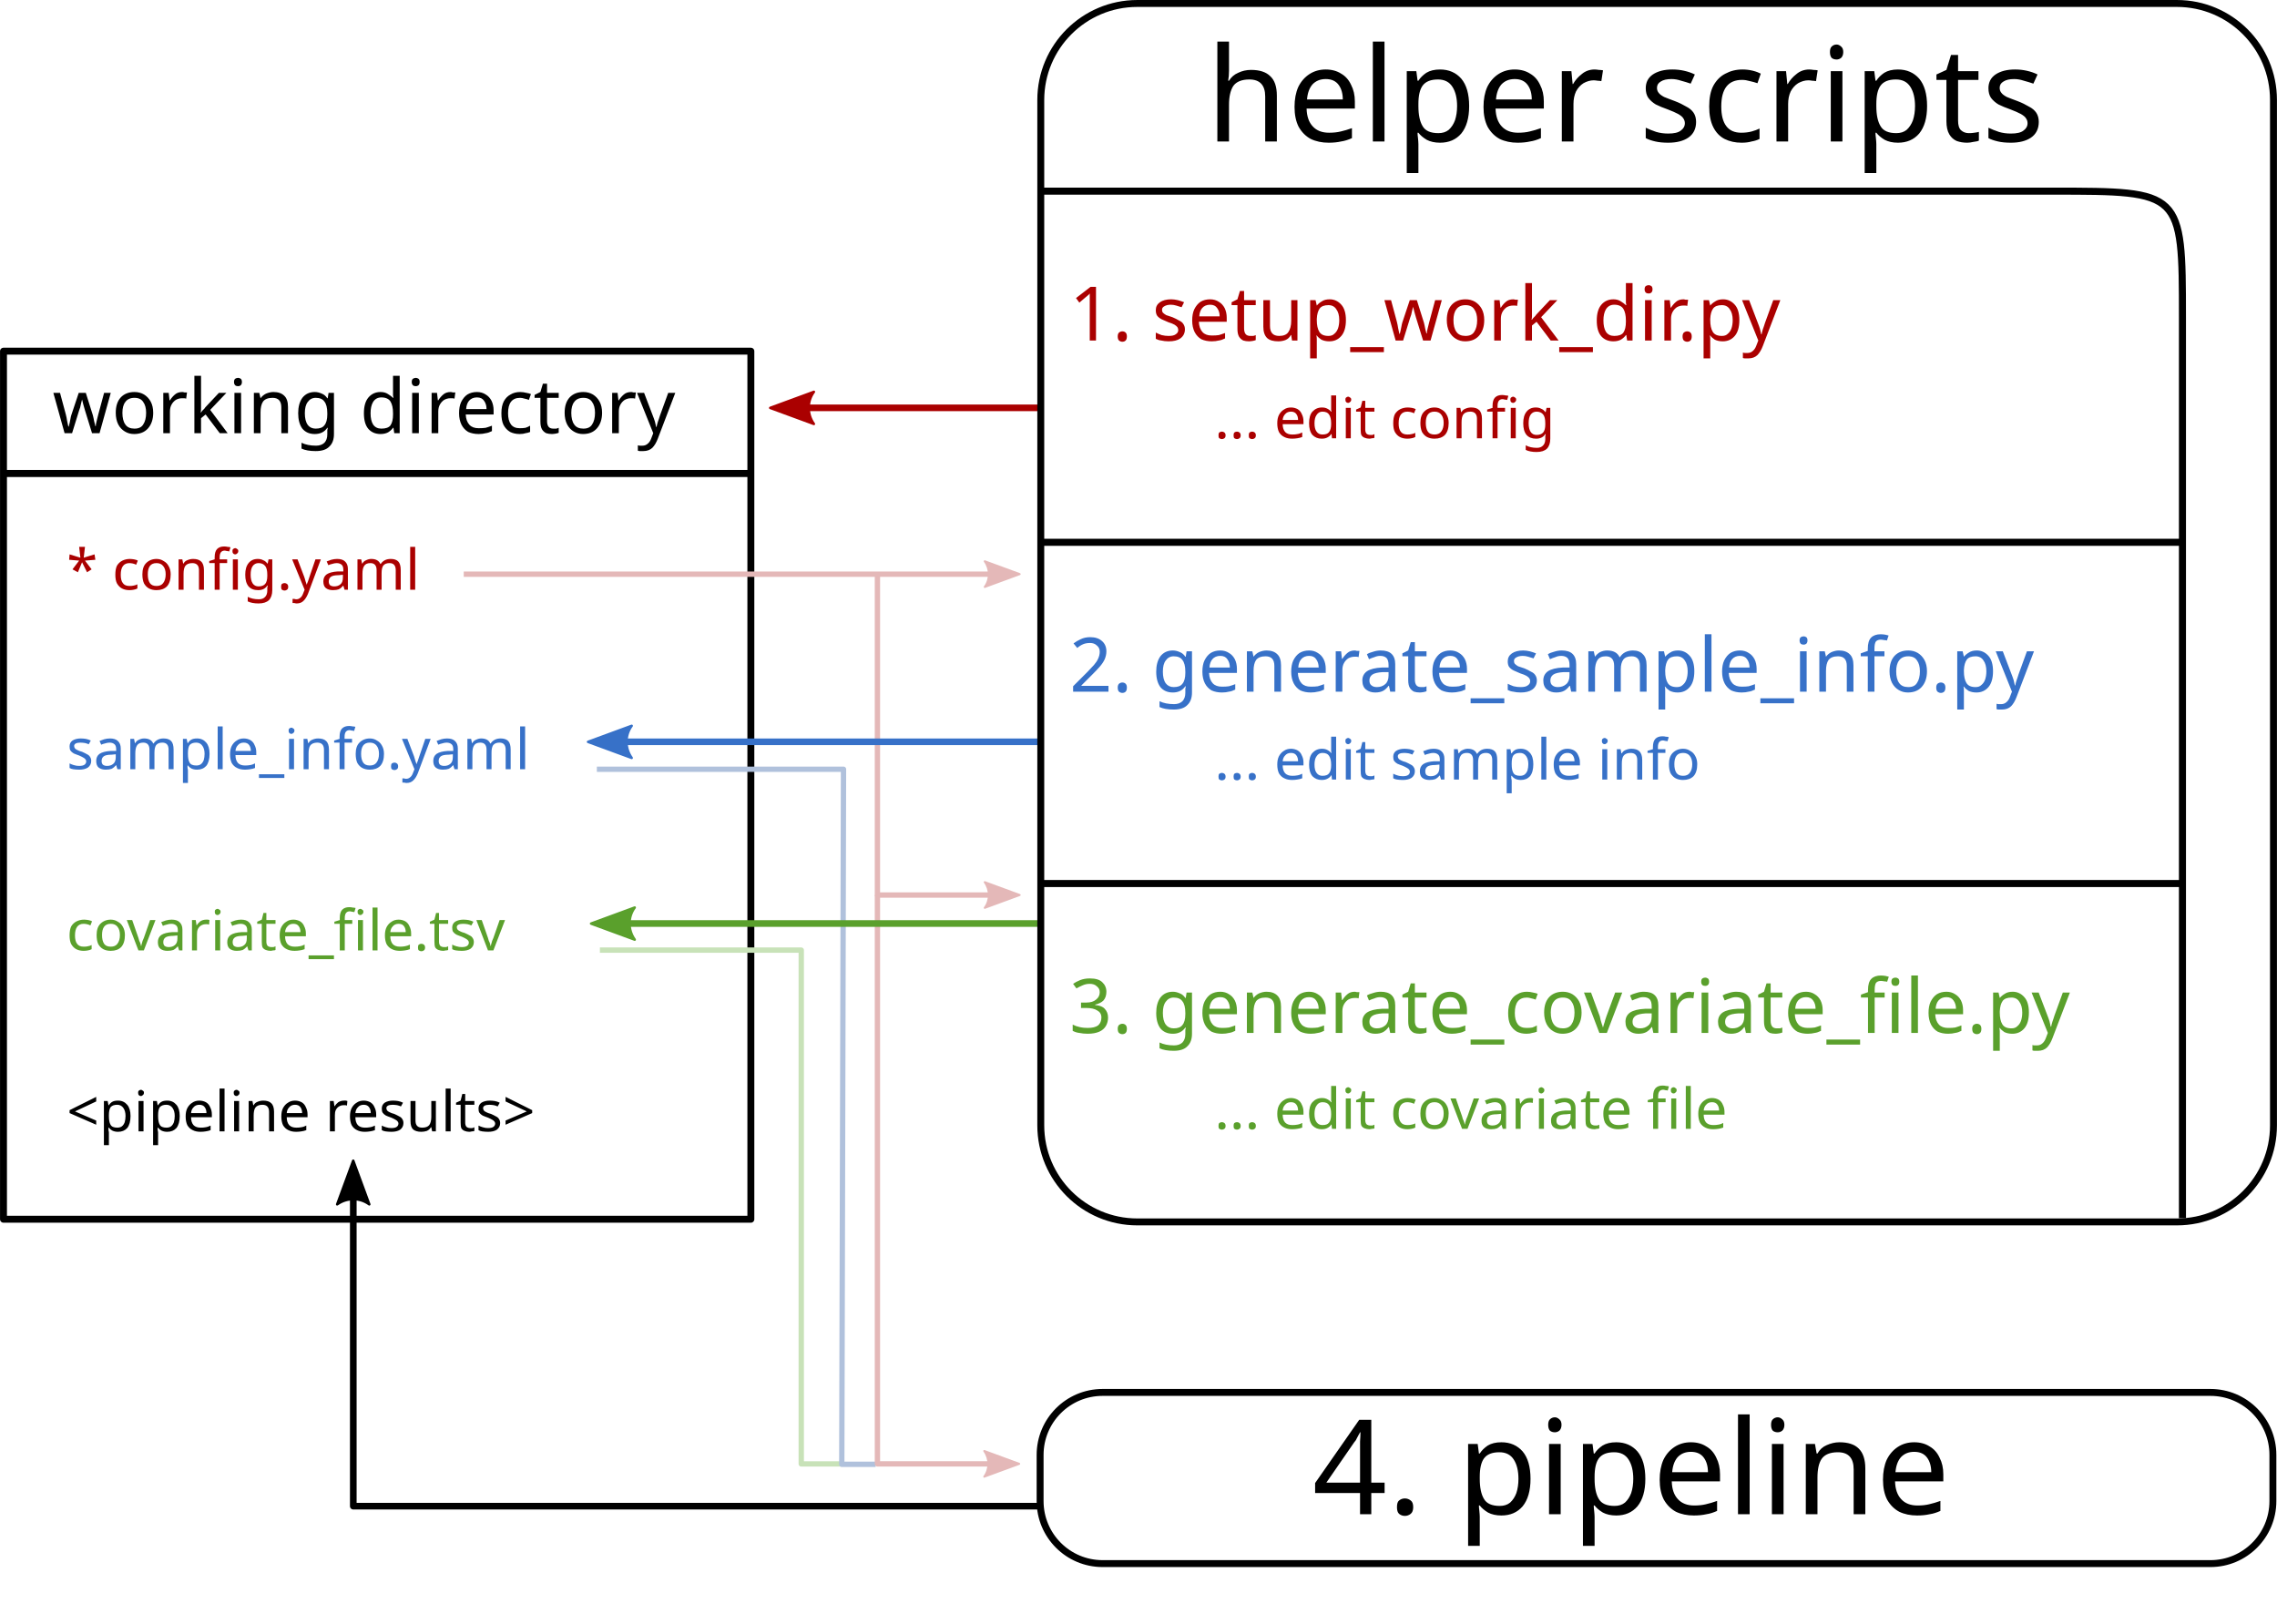
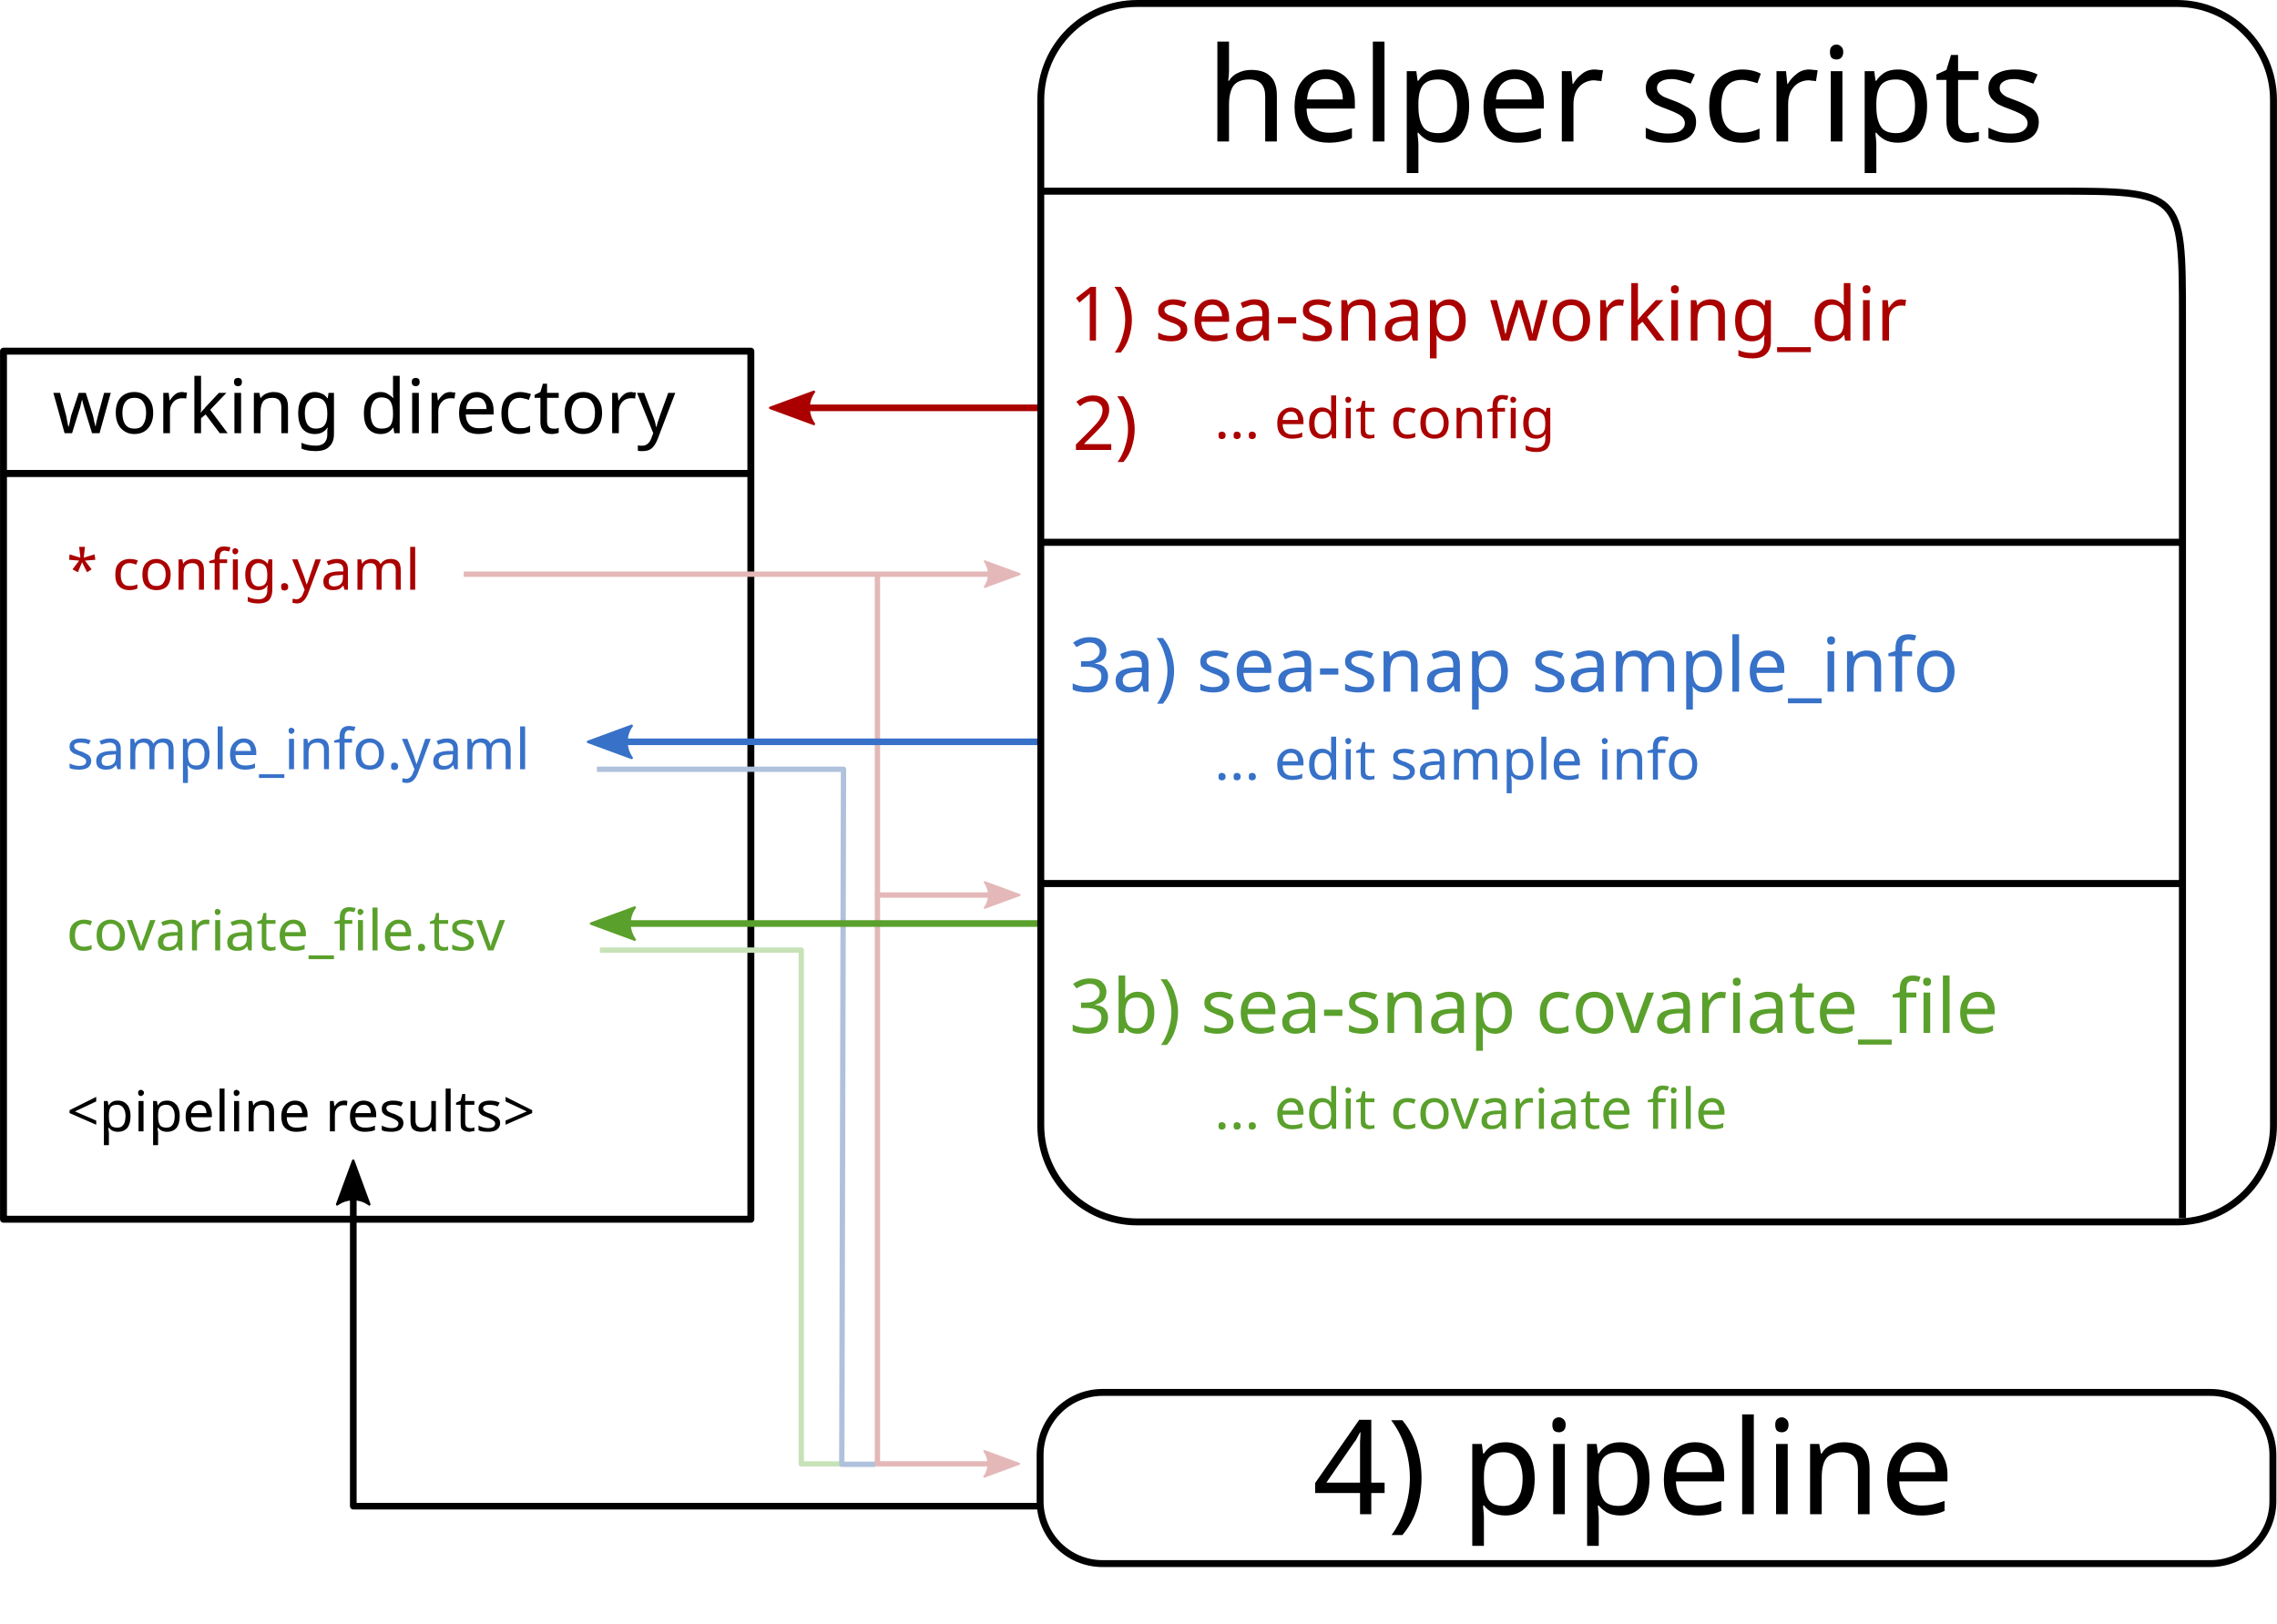
<svg xmlns="http://www.w3.org/2000/svg" width="8.552cm" height="6.097cm" viewBox="0 0 85.518 60.971" version="1.1" id="svg8">
  <defs id="defs2">
    <marker style="overflow:visible" id="marker56512" refX="0" refY="0" orient="auto">
      <path transform="scale(-0.6)" d="M 8.719,4.034 -2.207,0.016 8.719,-4.002 c -1.745,2.372 -1.735,5.617 -6e-7,8.035 z" style="fill:#000000;fill-opacity:1;fill-rule:evenodd;stroke:#000000;stroke-width:0.625;stroke-linejoin:round;stroke-opacity:1" id="path56510" />
    </marker>
    <marker orient="auto" refY="0" refX="0" id="DotS" style="overflow:visible">
      <path id="path5325" d="m -2.5,-1 c 0,2.76 -2.24,5 -5,5 -2.76,0 -5,-2.24 -5,-5 0,-2.76 2.24,-5 5,-5 2.76,0 5,2.24 5,5 z" style="fill:#000000;fill-opacity:1;fill-rule:evenodd;stroke:#000000;stroke-width:1pt;stroke-opacity:1" transform="matrix(0.2,0,0,0.2,1.48,0.2)" />
    </marker>
    <marker orient="auto" refY="0" refX="0" id="DotM" style="overflow:visible">
      <path id="path5322" d="m -2.5,-1 c 0,2.76 -2.24,5 -5,5 -2.76,0 -5,-2.24 -5,-5 0,-2.76 2.24,-5 5,-5 2.76,0 5,2.24 5,5 z" style="fill:#000000;fill-opacity:1;fill-rule:evenodd;stroke:#000000;stroke-width:1pt;stroke-opacity:1" transform="matrix(0.4,0,0,0.4,2.96,0.4)" />
    </marker>
    <marker orient="auto" refY="0" refX="0" id="marker44897" style="overflow:visible">
      <path id="path44895" d="M 5.77,0 -2.88,5 V -5 Z" style="fill:#000000;fill-opacity:1;fill-rule:evenodd;stroke:#000000;stroke-width:1pt;stroke-opacity:1" transform="scale(0.4)" />
    </marker>
    <marker orient="auto" refY="0" refX="0" id="marker44623" style="overflow:visible">
      <path id="path44621" style="fill:#aa0000;fill-opacity:1;fill-rule:evenodd;stroke:#aa0000;stroke-width:0.625;stroke-linejoin:round;stroke-opacity:1" d="M 8.719,4.034 -2.207,0.016 8.719,-4.002 c -1.745,2.372 -1.735,5.617 -6e-7,8.035 z" transform="scale(-0.6)" />
    </marker>
    <marker orient="auto" refY="0" refX="0" id="TriangleOutM" style="overflow:visible">
      <path id="path5403" d="M 5.77,0 -2.88,5 V -5 Z" style="fill:#000000;fill-opacity:1;fill-rule:evenodd;stroke:#000000;stroke-width:1pt;stroke-opacity:1" transform="scale(0.4)" />
    </marker>
    <marker orient="auto" refY="0" refX="0" id="marker33450" style="overflow:visible">
      <path id="path33448" style="fill:#000000;fill-opacity:1;fill-rule:evenodd;stroke:#000000;stroke-width:0.625;stroke-linejoin:round;stroke-opacity:1" d="M 8.719,4.034 -2.207,0.016 8.719,-4.002 c -1.745,2.372 -1.735,5.617 -6e-7,8.035 z" transform="scale(-0.6)" />
    </marker>
    <marker orient="auto" refY="0" refX="0" id="marker13554" style="overflow:visible">
      <path id="path13552" d="M 0,0 5,-5 -12.5,0 5,5 Z" style="fill:#000000;fill-opacity:1;fill-rule:evenodd;stroke:#000000;stroke-width:1pt;stroke-opacity:1" transform="matrix(-0.2,0,0,-0.2,-1.2,0)" />
    </marker>
    <marker orient="auto" refY="0" refX="0" id="marker13424" style="overflow:visible">
      <path id="path13422" style="fill:#000000;fill-opacity:1;fill-rule:evenodd;stroke:#000000;stroke-width:0.625;stroke-linejoin:round;stroke-opacity:1" d="M 8.719,4.034 -2.207,0.016 8.719,-4.002 c -1.745,2.372 -1.735,5.617 -6e-7,8.035 z" transform="scale(-0.6)" />
    </marker>
    <marker style="overflow:visible" id="marker13258" refX="0" refY="0" orient="auto">
      <path transform="scale(-0.6)" d="M 8.719,4.034 -2.207,0.016 8.719,-4.002 c -1.745,2.372 -1.735,5.617 -6e-7,8.035 z" style="fill:#000000;fill-opacity:1;fill-rule:evenodd;stroke:#000000;stroke-width:0.625;stroke-linejoin:round;stroke-opacity:1" id="path13256" />
    </marker>
    <marker style="overflow:visible" id="marker13134" refX="0" refY="0" orient="auto">
      <path transform="scale(-0.6)" d="M 8.719,4.034 -2.207,0.016 8.719,-4.002 c -1.745,2.372 -1.735,5.617 -6e-7,8.035 z" style="fill:#000000;fill-opacity:1;fill-rule:evenodd;stroke:#000000;stroke-width:0.625;stroke-linejoin:round;stroke-opacity:1" id="path13132" />
    </marker>
    <marker orient="auto" refY="0" refX="0" id="marker13016" style="overflow:visible">
      <path id="path13014" style="fill:#000000;fill-opacity:1;fill-rule:evenodd;stroke:#000000;stroke-width:0.625;stroke-linejoin:round;stroke-opacity:1" d="M 8.719,4.034 -2.207,0.016 8.719,-4.002 c -1.745,2.372 -1.735,5.617 -6e-7,8.035 z" transform="scale(-0.6)" />
    </marker>
    <marker orient="auto" refY="0" refX="0" id="Arrow1Send" style="overflow:visible">
      <path id="path5273" d="M 0,0 5,-5 -12.5,0 5,5 Z" style="fill:#000000;fill-opacity:1;fill-rule:evenodd;stroke:#000000;stroke-width:1pt;stroke-opacity:1" transform="matrix(-0.2,0,0,-0.2,-1.2,0)" />
    </marker>
    <marker orient="auto" refY="0" refX="0" id="marker5600" style="overflow:visible">
      <path id="path5598" style="fill:#000000;fill-opacity:1;fill-rule:evenodd;stroke:#000000;stroke-width:0.625;stroke-linejoin:round;stroke-opacity:1" d="M 8.719,4.034 -2.207,0.016 8.719,-4.002 c -1.745,2.372 -1.735,5.617 -6e-7,8.035 z" transform="matrix(-1.1,0,0,-1.1,-1.1,0)" />
    </marker>
    <marker orient="auto" refY="0" refX="0" id="Arrow1Mend" style="overflow:visible">
      <path id="path5267" d="M 0,0 5,-5 -12.5,0 5,5 Z" style="fill:#000000;fill-opacity:1;fill-rule:evenodd;stroke:#000000;stroke-width:1pt;stroke-opacity:1" transform="matrix(-0.4,0,0,-0.4,-4,0)" />
    </marker>
    <marker orient="auto" refY="0" refX="0" id="Arrow1Lend" style="overflow:visible">
      <path id="path5261" d="M 0,0 5,-5 -12.5,0 5,5 Z" style="fill:#000000;fill-opacity:1;fill-rule:evenodd;stroke:#000000;stroke-width:1pt;stroke-opacity:1" transform="matrix(-0.8,0,0,-0.8,-10,0)" />
    </marker>
    <marker orient="auto" refY="0" refX="0" id="Arrow2Lend" style="overflow:visible">
      <path id="path5279" style="fill:#000000;fill-opacity:1;fill-rule:evenodd;stroke:#000000;stroke-width:0.625;stroke-linejoin:round;stroke-opacity:1" d="M 8.719,4.034 -2.207,0.016 8.719,-4.002 c -1.745,2.372 -1.735,5.617 -6e-7,8.035 z" transform="matrix(-1.1,0,0,-1.1,-1.1,0)" />
    </marker>
    <marker orient="auto" refY="0" refX="0" id="Arrow2Mend-6" style="overflow:visible">
      <path id="path5285-5" style="fill:#000000;fill-opacity:1;fill-rule:evenodd;stroke:#000000;stroke-width:0.625;stroke-linejoin:round;stroke-opacity:1" d="M 8.719,4.034 -2.207,0.016 8.719,-4.002 c -1.745,2.372 -1.735,5.617 -6e-7,8.035 z" transform="scale(-0.6)" />
    </marker>
    <marker style="overflow:visible" id="marker8015-4" refX="0" refY="0" orient="auto">
      <path transform="scale(-0.6)" d="M 8.719,4.034 -2.207,0.016 8.719,-4.002 c -1.745,2.372 -1.735,5.617 -6e-7,8.035 z" style="fill:#000000;fill-opacity:1;fill-rule:evenodd;stroke:#000000;stroke-width:0.625;stroke-linejoin:round;stroke-opacity:1" id="path8013-7" />
    </marker>
    <marker style="overflow:visible" id="marker8015-4-4-7" refX="0" refY="0" orient="auto">
      <path transform="scale(-0.6)" d="M 8.719,4.034 -2.207,0.016 8.719,-4.002 c -1.745,2.372 -1.735,5.617 -6e-7,8.035 z" style="fill:#999999;fill-opacity:1;fill-rule:evenodd;stroke:#999999;stroke-width:0.625;stroke-linejoin:round;stroke-opacity:1" id="path8013-7-3-8" />
    </marker>
    <marker style="overflow:visible" id="marker8015-4-4-8" refX="0" refY="0" orient="auto">
      <path transform="scale(-0.6)" d="M 8.719,4.034 -2.207,0.016 8.719,-4.002 c -1.745,2.372 -1.735,5.617 -6e-7,8.035 z" style="fill:#999999;fill-opacity:1;fill-rule:evenodd;stroke:#999999;stroke-width:0.625;stroke-linejoin:round;stroke-opacity:1" id="path8013-7-3-84" />
    </marker>
    <marker style="overflow:visible" id="marker8015-4-1-0" refX="0" refY="0" orient="auto">
      <path transform="scale(-0.6)" d="M 8.719,4.034 -2.207,0.016 8.719,-4.002 c -1.745,2.372 -1.735,5.617 -6e-7,8.035 z" style="fill:#000000;fill-opacity:1;fill-rule:evenodd;stroke:#000000;stroke-width:0.625;stroke-linejoin:round;stroke-opacity:1" id="path8013-7-4-6" />
    </marker>
    <marker orient="auto" refY="0" refX="0" id="Arrow1Send-9" style="overflow:visible">
      <path id="path5273-2" d="M 0,0 5,-5 -12.5,0 5,5 Z" style="fill:#000000;fill-opacity:1;fill-rule:evenodd;stroke:#000000;stroke-width:1pt;stroke-opacity:1" transform="matrix(-0.2,0,0,-0.2,-1.2,0)" />
    </marker>
    <marker orient="auto" refY="0" refX="0" id="Arrow1Send-9-6" style="overflow:visible">
      <path id="path5273-2-4" d="M 0,0 5,-5 -12.5,0 5,5 Z" style="fill:#000000;fill-opacity:1;fill-rule:evenodd;stroke:#000000;stroke-width:1pt;stroke-opacity:1" transform="matrix(-0.2,0,0,-0.2,-1.2,0)" />
    </marker>
    <marker orient="auto" refY="0" refX="0" id="Arrow1Send-5" style="overflow:visible">
      <path id="path5273-0" d="M 0,0 5,-5 -12.5,0 5,5 Z" style="fill:#000000;fill-opacity:1;fill-rule:evenodd;stroke:#000000;stroke-width:1pt;stroke-opacity:1" transform="matrix(-0.2,0,0,-0.2,-1.2,0)" />
    </marker>
    <marker orient="auto" refY="0" refX="0" id="Arrow1Send-5-8" style="overflow:visible">
      <path id="path5273-0-7" d="M 0,0 5,-5 -12.5,0 5,5 Z" style="fill:#000000;fill-opacity:1;fill-rule:evenodd;stroke:#000000;stroke-width:1pt;stroke-opacity:1" transform="matrix(-0.2,0,0,-0.2,-1.2,0)" />
    </marker>
    <marker orient="auto" refY="0" refX="0" id="Arrow1Send-5-7" style="overflow:visible">
      <path id="path5273-0-2" d="M 0,0 5,-5 -12.5,0 5,5 Z" style="fill:#000000;fill-opacity:1;fill-rule:evenodd;stroke:#000000;stroke-width:1pt;stroke-opacity:1" transform="matrix(-0.2,0,0,-0.2,-1.2,0)" />
    </marker>
    <marker orient="auto" refY="0" refX="0" id="Arrow1Send-5-8-6" style="overflow:visible">
      <path id="path5273-0-7-1" d="M 0,0 5,-5 -12.5,0 5,5 Z" style="fill:#000000;fill-opacity:1;fill-rule:evenodd;stroke:#000000;stroke-width:1pt;stroke-opacity:1" transform="matrix(-0.2,0,0,-0.2,-1.2,0)" />
    </marker>
    <marker orient="auto" refY="0" refX="0" id="Arrow1Send-5-8-1" style="overflow:visible">
      <path id="path5273-0-7-5" d="M 0,0 5,-5 -12.5,0 5,5 Z" style="fill:#000000;fill-opacity:1;fill-rule:evenodd;stroke:#000000;stroke-width:1pt;stroke-opacity:1" transform="matrix(-0.2,0,0,-0.2,-1.2,0)" />
    </marker>
    <marker orient="auto" refY="0" refX="0" id="Arrow1Send-5-8-6-7" style="overflow:visible">
      <path id="path5273-0-7-1-1" d="M 0,0 5,-5 -12.5,0 5,5 Z" style="fill:#000000;fill-opacity:1;fill-rule:evenodd;stroke:#000000;stroke-width:1pt;stroke-opacity:1" transform="matrix(-0.2,0,0,-0.2,-1.2,0)" />
    </marker>
    <marker orient="auto" refY="0" refX="0" id="Arrow1Send-5-8-1-7" style="overflow:visible">
      <path id="path5273-0-7-5-3" d="M 0,0 5,-5 -12.5,0 5,5 Z" style="fill:#000000;fill-opacity:1;fill-rule:evenodd;stroke:#000000;stroke-width:1pt;stroke-opacity:1" transform="matrix(-0.2,0,0,-0.2,-1.2,0)" />
    </marker>
    <marker orient="auto" refY="0" refX="0" id="Arrow1Send-5-8-1-3" style="overflow:visible">
      <path id="path5273-0-7-5-9" d="M 0,0 5,-5 -12.5,0 5,5 Z" style="fill:#000000;fill-opacity:1;fill-rule:evenodd;stroke:#000000;stroke-width:1pt;stroke-opacity:1" transform="matrix(-0.2,0,0,-0.2,-1.2,0)" />
    </marker>
    <marker orient="auto" refY="0" refX="0" id="Arrow1Send-5-8-9" style="overflow:visible">
      <path id="path5273-0-7-3" d="M 0,0 5,-5 -12.5,0 5,5 Z" style="fill:#000000;fill-opacity:1;fill-rule:evenodd;stroke:#000000;stroke-width:1pt;stroke-opacity:1" transform="matrix(-0.2,0,0,-0.2,-1.2,0)" />
    </marker>
    <marker orient="auto" refY="0" refX="0" id="Arrow1Send-5-8-9-8" style="overflow:visible">
      <path id="path5273-0-7-3-8" d="M 0,0 5,-5 -12.5,0 5,5 Z" style="fill:#000000;fill-opacity:1;fill-rule:evenodd;stroke:#000000;stroke-width:1pt;stroke-opacity:1" transform="matrix(-0.2,0,0,-0.2,-1.2,0)" />
    </marker>
    <marker orient="auto" refY="0" refX="0" id="Arrow1Send-5-8-5" style="overflow:visible">
      <path id="path5273-0-7-6" d="M 0,0 5,-5 -12.5,0 5,5 Z" style="fill:#000000;fill-opacity:1;fill-rule:evenodd;stroke:#000000;stroke-width:1pt;stroke-opacity:1" transform="matrix(-0.2,0,0,-0.2,-1.2,0)" />
    </marker>
    <marker style="overflow:visible" id="marker8015-4-48" refX="0" refY="0" orient="auto">
      <path transform="scale(-0.6)" d="M 8.719,4.034 -2.207,0.016 8.719,-4.002 c -1.745,2.372 -1.735,5.617 -6e-7,8.035 z" style="fill:#000000;fill-opacity:1;fill-rule:evenodd;stroke:#000000;stroke-width:0.625;stroke-linejoin:round;stroke-opacity:1" id="path8013-7-1" />
    </marker>
    <marker orient="auto" refY="0" refX="0" id="Arrow1Send-9-6-7" style="overflow:visible">
      <path id="path5273-2-4-5" d="M 0,0 5,-5 -12.5,0 5,5 Z" style="fill:#000000;fill-opacity:1;fill-rule:evenodd;stroke:#000000;stroke-width:1pt;stroke-opacity:1" transform="matrix(-0.2,0,0,-0.2,-1.2,0)" />
    </marker>
    <marker orient="auto" refY="0" refX="0" id="Arrow1Send-5-8-9-0" style="overflow:visible">
      <path id="path5273-0-7-3-4" d="M 0,0 5,-5 -12.5,0 5,5 Z" style="fill:#000000;fill-opacity:1;fill-rule:evenodd;stroke:#000000;stroke-width:1pt;stroke-opacity:1" transform="matrix(-0.2,0,0,-0.2,-1.2,0)" />
    </marker>
    <marker orient="auto" refY="0" refX="0" id="marker44623-8" style="overflow:visible">
      <path id="path44621-8" style="fill:#000000;fill-opacity:1;fill-rule:evenodd;stroke:#000000;stroke-width:0.625;stroke-linejoin:round;stroke-opacity:1" d="M 8.719,4.034 -2.207,0.016 8.719,-4.002 c -1.745,2.372 -1.735,5.617 -6e-7,8.035 z" transform="scale(-0.6)" />
    </marker>
    <marker orient="auto" refY="0" refX="0" id="marker44623-7" style="overflow:visible">
      <path id="path44621-7" style="fill:#000000;fill-opacity:1;fill-rule:evenodd;stroke:#000000;stroke-width:0.625;stroke-linejoin:round;stroke-opacity:1" d="M 8.719,4.034 -2.207,0.016 8.719,-4.002 c -1.745,2.372 -1.735,5.617 -6e-7,8.035 z" transform="scale(-0.6)" />
    </marker>
    <marker orient="auto" refY="0" refX="0" id="marker44623-4" style="overflow:visible">
      <path id="path44621-0" style="fill:#3771c8;fill-opacity:1;fill-rule:evenodd;stroke:#3771c8;stroke-width:0.625;stroke-linejoin:round;stroke-opacity:1" d="M 8.719,4.034 -2.207,0.016 8.719,-4.002 c -1.745,2.372 -1.735,5.617 -6e-7,8.035 z" transform="scale(-0.6)" />
    </marker>
    <marker orient="auto" refY="0" refX="0" id="marker44623-4-9" style="overflow:visible">
      <path id="path44621-0-4" style="fill:#5aa02c;fill-opacity:1;fill-rule:evenodd;stroke:#5aa02c;stroke-width:0.625;stroke-linejoin:round;stroke-opacity:1" d="M 8.719,4.034 -2.207,0.016 8.719,-4.002 c -1.745,2.372 -1.735,5.617 -6e-7,8.035 z" transform="scale(-0.6)" />
    </marker>
    <marker orient="auto" refY="0" refX="0" id="marker44623-4-92" style="overflow:visible">
      <path id="path44621-0-2" style="fill:#e4b8b8;fill-opacity:1;fill-rule:evenodd;stroke:#e4b8b8;stroke-width:0.625;stroke-linejoin:round;stroke-opacity:1" d="M 8.719,4.034 -2.207,0.016 8.719,-4.002 c -1.745,2.372 -1.735,5.617 -6e-7,8.035 z" transform="scale(-0.6)" />
    </marker>
    <marker orient="auto" refY="0" refX="0" id="marker44623-4-92-7" style="overflow:visible">
      <path id="path44621-0-2-7" style="fill:#e4b8b8;fill-opacity:1;fill-rule:evenodd;stroke:#e4b8b8;stroke-width:0.625;stroke-linejoin:round;stroke-opacity:1" d="M 8.719,4.034 -2.207,0.016 8.719,-4.002 c -1.745,2.372 -1.735,5.617 -6e-7,8.035 z" transform="scale(-0.6)" />
    </marker>
    <marker orient="auto" refY="0" refX="0" id="marker44623-4-9-2" style="overflow:visible">
      <path id="path44621-0-4-1" style="fill:#000000;fill-opacity:1;fill-rule:evenodd;stroke:#000000;stroke-width:0.625;stroke-linejoin:round;stroke-opacity:1" d="M 8.719,4.034 -2.207,0.016 8.719,-4.002 c -1.745,2.372 -1.735,5.617 -6e-7,8.035 z" transform="scale(-0.6)" />
    </marker>
    <marker orient="auto" refY="0" refX="0" id="marker44623-4-9-0" style="overflow:visible">
      <path id="path44621-0-4-8" style="fill:#000000;fill-opacity:1;fill-rule:evenodd;stroke:#000000;stroke-width:0.625;stroke-linejoin:round;stroke-opacity:1" d="M 8.719,4.034 -2.207,0.016 8.719,-4.002 c -1.745,2.372 -1.735,5.617 -6e-7,8.035 z" transform="scale(-0.6)" />
    </marker>
    <marker orient="auto" refY="0" refX="0" id="marker44623-4-92-0" style="overflow:visible">
      <path id="path44621-0-2-6" style="fill:#aa0000;fill-opacity:1;fill-rule:evenodd;stroke:#aa0000;stroke-width:0.625;stroke-linejoin:round;stroke-opacity:1" d="M 8.719,4.034 -2.207,0.016 8.719,-4.002 c -1.745,2.372 -1.735,5.617 -6e-7,8.035 z" transform="scale(-0.6)" />
    </marker>
    <marker orient="auto" refY="0" refX="0" id="marker44623-4-92-6" style="overflow:visible">
      <path id="path44621-0-2-2" style="fill:#e4b8b8;fill-opacity:1;fill-rule:evenodd;stroke:#e4b8b8;stroke-width:0.625;stroke-linejoin:round;stroke-opacity:1" d="M 8.719,4.034 -2.207,0.016 8.719,-4.002 c -1.745,2.372 -1.735,5.617 -6e-7,8.035 z" transform="scale(-0.6)" />
    </marker>
    <marker orient="auto" refY="0" refX="0" id="marker44623-4-6" style="overflow:visible">
      <path id="path44621-0-29" style="fill:#3771c8;fill-opacity:1;fill-rule:evenodd;stroke:#3771c8;stroke-width:0.625;stroke-linejoin:round;stroke-opacity:1" d="M 8.719,4.034 -2.207,0.016 8.719,-4.002 c -1.745,2.372 -1.735,5.617 -6e-7,8.035 z" transform="scale(-0.6)" />
    </marker>
    <marker orient="auto" refY="0" refX="0" id="marker44623-4-9-08" style="overflow:visible">
      <path id="path44621-0-4-13" style="fill:#5aa02c;fill-opacity:1;fill-rule:evenodd;stroke:#5aa02c;stroke-width:0.625;stroke-linejoin:round;stroke-opacity:1" d="M 8.719,4.034 -2.207,0.016 8.719,-4.002 c -1.745,2.372 -1.735,5.617 -6e-7,8.035 z" transform="scale(-0.6)" />
    </marker>
  </defs>
  <g id="layer1" transform="translate(-54.59146,-239.2887)">
    <rect style="fill:none;stroke:#000000;stroke-width:0.26;stroke-linejoin:round;stroke-miterlimit:4;stroke-dasharray:none;paint-order:normal" id="rect4798-2-3-4" width="28.07" height="32.603" x="54.721" y="252.478" ry="0" />
    <path style="fill:none;stroke:#c8e2b8;stroke-width:0.2;stroke-linejoin:round;stroke-miterlimit:4;stroke-dasharray:none;stroke-opacity:1;paint-order:normal" d="m 77.121,274.973 h 7.563 v 19.297 h 1.522" id="rect5251-5-4-9-8-4-1-90-8-5-6-1" />
    <path style="fill:none;stroke:#b0c1dc;stroke-width:0.2;stroke-linejoin:round;stroke-miterlimit:4;stroke-dasharray:none;stroke-opacity:1;paint-order:normal" d="m 77.007,268.18 h 9.264 l -0.065,26.104 h 1.273" id="rect5251-5-4-9-8-4-1-90-8-5-9" />
    <path style="fill:none;stroke:#e4b8b8;stroke-width:0.2;stroke-linejoin:round;stroke-miterlimit:4;stroke-dasharray:none;stroke-opacity:1;marker-end:url(#marker44623-4-92-6);paint-order:normal" d="m 87.545,272.904 -10e-7,21.365 h 5.059" id="rect5251-5-4-9-8-4-1-90-8-5-4-58" />
    <path style="fill:none;stroke:#aa0000;stroke-width:0.25;stroke-linejoin:round;stroke-miterlimit:4;stroke-dasharray:none;stroke-opacity:1;marker-end:url(#marker44623);paint-order:normal" d="m 93.68,254.606 h -9.83" id="rect5251-5-4-9-8-4-1-90-8" />
    <text xml:space="preserve" style="font-style:normal;font-weight:normal;font-size:10.583px;line-height:1.25;font-family:sans-serif;letter-spacing:0px;word-spacing:0px;fill:#000000;fill-opacity:1;stroke:none;stroke-width:0.265" x="99.889" y="244.6" id="text4530-5">
      <tspan id="tspan4528-6" x="99.889" y="244.6" style="font-size:4.939px;stroke-width:0.265">helper scripts</tspan>
    </text>
    <path style="fill:none;stroke:#000000;stroke-width:0.265px;stroke-linecap:butt;stroke-linejoin:miter;stroke-opacity:1" d="m 93.68,246.468 h 38.023 c 4.828,0 4.857,0.005 4.857,4.734 v 33.839" id="path4632" />
    <path style="fill:none;stroke:#000000;stroke-width:0.265px;stroke-linecap:butt;stroke-linejoin:miter;stroke-opacity:1" d="M 93.68,259.656 H 136.56" id="path4652" />
    <path style="fill:none;stroke:#000000;stroke-width:0.265px;stroke-linecap:butt;stroke-linejoin:miter;stroke-opacity:1" d="m 93.68,272.472 h 42.88" id="path4652-8" />
    <text xml:space="preserve" style="font-style:normal;font-weight:normal;font-size:10.583px;line-height:1.25;font-family:sans-serif;letter-spacing:0px;word-spacing:0px;fill:#000000;fill-opacity:1;stroke:none;stroke-width:0.265" x="56.563" y="255.561" id="text4802-9-3">
      <tspan id="tspan4800-2-3" x="56.563" y="255.561" style="font-size:2.822px;stroke-width:0.265">working directory</tspan>
    </text>
    <text xml:space="preserve" style="font-style:normal;font-weight:normal;font-size:2.117px;line-height:1.25;font-family:sans-serif;letter-spacing:0px;word-spacing:0px;fill:#aa0000;fill-opacity:1;stroke:none;stroke-width:0.265" x="57.093" y="261.437" id="text4534-2-4">
      <tspan id="tspan4532-7-3" x="57.093" y="261.437" style="font-size:2.117px;fill:#aa0000;stroke-width:0.265">* config.yaml</tspan>
    </text>
    <text xml:space="preserve" style="font-style:normal;font-weight:normal;font-size:2.117px;line-height:1.25;font-family:sans-serif;letter-spacing:0px;word-spacing:0px;fill:#3771c8;fill-opacity:1;stroke:none;stroke-width:0.265" x="57.093" y="268.18" id="text4534-2-4-0">
      <tspan id="tspan4532-7-3-3" x="57.093" y="268.18" style="font-size:2.117px;fill:#3771c8;fill-opacity:1;stroke-width:0.265">sample_info.yaml</tspan>
    </text>
    <text xml:space="preserve" style="font-style:normal;font-weight:normal;font-size:2.117px;line-height:1.25;font-family:sans-serif;letter-spacing:0px;word-spacing:0px;fill:#5aa02c;fill-opacity:1;stroke:none;stroke-width:0.265" x="57.093" y="274.982" id="text4534-2-4-0-0">
      <tspan id="tspan4532-7-3-3-9" x="57.093" y="274.982" style="font-size:2.117px;fill:#5aa02c;fill-opacity:1;stroke-width:0.265">covariate_file.tsv</tspan>
    </text>
    <text xml:space="preserve" style="font-style:normal;font-weight:normal;font-size:2.117px;line-height:1.25;font-family:sans-serif;letter-spacing:0px;word-spacing:0px;fill:#000000;fill-opacity:1;stroke:none;stroke-width:0.265" x="57.093" y="281.784" id="text4534-2-4-0-0-2">
      <tspan id="tspan4532-7-3-3-9-5" x="57.093" y="281.784" style="font-size:2.117px;fill:#000000;fill-opacity:1;stroke-width:0.265">&lt;pipeline results&gt;</tspan>
    </text>
    <path style="fill:none;stroke:#e4b8b8;stroke-width:0.2;stroke-linejoin:round;stroke-miterlimit:4;stroke-dasharray:none;stroke-opacity:1;marker-end:url(#marker44623-4-92-7);paint-order:normal" d="m 87.545,260.853 v 12.052 h 5.077" id="rect5251-5-4-9-8-4-1-90-8-5-4-5" />
    <path style="fill:none;stroke:#000000;stroke-width:0.265px;stroke-linecap:butt;stroke-linejoin:miter;stroke-opacity:1" d="M 54.721,257.072 H 82.792" id="path4652-4" />
    <path style="fill:none;stroke:#3771c8;stroke-width:0.25;stroke-linejoin:round;stroke-miterlimit:4;stroke-dasharray:none;stroke-opacity:1;marker-end:url(#marker44623-4);paint-order:normal" d="M 93.68,267.149 H 77.007" id="rect5251-5-4-9-8-4-1-90-8-5" />
    <rect id="rect3717-3-1-8-6" width="46.302" height="6.429" x="93.655" y="291.585" style="fill:none;stroke:#000000;stroke-width:0.26;stroke-miterlimit:4;stroke-dasharray:none" ry="2.347" />
    <text xml:space="preserve" style="font-style:normal;font-weight:normal;font-size:10.583px;line-height:1.25;font-family:sans-serif;letter-spacing:0px;word-spacing:0px;fill:#000000;fill-opacity:1;stroke:none;stroke-width:0.265" x="103.876" y="296.161" id="text4530-1-8">
-       <tspan id="tspan4528-2-0" x="103.876" y="296.161" style="font-size:4.939px;stroke-width:0.265">4. pipeline</tspan>
+       <tspan id="tspan4528-2-0" x="103.876" y="296.161" style="font-size:4.939px;stroke-width:0.265">4) pipeline</tspan>
    </text>
    <path style="fill:none;stroke:#000000;stroke-width:0.25;stroke-linejoin:round;stroke-miterlimit:4;stroke-dasharray:none;stroke-opacity:1;marker-end:url(#marker44623-4-9-2);paint-order:normal" d="M 93.655,295.857 H 67.859 v -12.644" id="rect5251-5-4-9-8-4-1-90-8-5-6-0" />
    <g id="g71751" transform="translate(0,-0.5166739)">
-       <text id="text4534-2" y="252.596" x="94.754" style="font-style:normal;font-weight:normal;font-size:10.583px;line-height:1.25;font-family:sans-serif;letter-spacing:0px;word-spacing:0px;fill:#aa0000;fill-opacity:1;stroke:none;stroke-width:0.265" xml:space="preserve">
-         <tspan style="font-size:2.822px;fill:#aa0000;stroke-width:0.265" y="252.596" x="94.754" id="tspan4532-7">1. setup_work_dir.py</tspan>
+       <text id="text4534-2" y="252.596" x="94.754" style="font-style:normal;font-weight:normal;font-size:2.822px;line-height:1.25;font-family:sans-serif;letter-spacing:0px;word-spacing:0px;fill:#aa0000;fill-opacity:1;stroke:none;stroke-width:0.265" xml:space="preserve">
+         <tspan style="font-size:2.822px;fill:#aa0000;stroke-width:0.265" y="252.596" x="94.754" id="tspan4532-7">1) sea-snap working_dir</tspan>
      </text>
      <text id="text4534-2-4-6" y="256.265" x="100.2" style="font-style:normal;font-weight:normal;font-size:2.117px;line-height:1.25;font-family:sans-serif;letter-spacing:0px;word-spacing:0px;fill:#aa0000;fill-opacity:1;stroke:none;stroke-width:0.265" xml:space="preserve">
        <tspan style="font-size:2.117px;fill:#aa0000;stroke-width:0.265" y="256.265" x="100.2" id="tspan4532-7-3-2">... edit config</tspan>
      </text>
    </g>
    <g id="g71757" transform="translate(0,-0.503661)">
      <text id="text4534-2-0" y="265.772" x="94.754" style="font-style:normal;font-weight:normal;font-size:10.583px;line-height:1.25;font-family:sans-serif;letter-spacing:0px;word-spacing:0px;fill:#3771c8;fill-opacity:1;stroke:none;stroke-width:0.265" xml:space="preserve">
-         <tspan style="font-size:2.822px;fill:#3771c8;stroke-width:0.265" y="265.772" x="94.754" id="tspan4532-7-9">2. generate_sample_info.py</tspan>
+         <tspan style="font-size:2.822px;fill:#3771c8;stroke-width:0.265" y="265.772" x="94.754" id="tspan4532-7-9">3a) sea-snap sample_info</tspan>
      </text>
      <text id="text4534-2-4-6-8" y="269.068" x="100.2" style="font-style:normal;font-weight:normal;font-size:2.117px;line-height:1.25;font-family:sans-serif;letter-spacing:0px;word-spacing:0px;fill:#3771c8;fill-opacity:1;stroke:none;stroke-width:0.265" xml:space="preserve">
        <tspan style="font-size:2.117px;fill:#3771c8;fill-opacity:1;stroke-width:0.265" y="269.068" x="100.2" id="tspan4532-7-3-2-4">... edit sample info</tspan>
      </text>
    </g>
    <g id="g71763" transform="translate(0,-0.8623234)">
      <text id="text4534-2-0-3" y="278.947" x="94.754" style="font-style:normal;font-weight:normal;font-size:10.583px;line-height:1.25;font-family:sans-serif;letter-spacing:0px;word-spacing:0px;fill:#5aa02c;fill-opacity:1;stroke:none;stroke-width:0.265" xml:space="preserve">
-         <tspan style="font-size:2.822px;fill:#5aa02c;stroke-width:0.265" y="278.947" x="94.754" id="tspan4532-7-9-1">3. generate_covariate_file.py</tspan>
+         <tspan style="font-size:2.822px;fill:#5aa02c;stroke-width:0.265" y="278.947" x="94.754" id="tspan4532-7-9-1">3b) sea-snap covariate_file</tspan>
      </text>
      <text id="text4534-2-4-6-7" y="282.545" x="100.2" style="font-style:normal;font-weight:normal;font-size:2.117px;line-height:1.25;font-family:sans-serif;letter-spacing:0px;word-spacing:0px;fill:#5aa02c;fill-opacity:1;stroke:none;stroke-width:0.265" xml:space="preserve">
        <tspan style="font-size:2.117px;fill:#5aa02c;fill-opacity:1;stroke-width:0.265" y="282.545" x="100.2" id="tspan4532-7-3-2-2">... edit covariate file</tspan>
      </text>
    </g>
    <path style="fill:none;stroke:#5aa02c;stroke-width:0.25;stroke-linejoin:round;stroke-miterlimit:4;stroke-dasharray:none;stroke-opacity:1;marker-end:url(#marker44623-4-9);paint-order:normal" d="M 93.68,273.974 H 77.121" id="rect5251-5-4-9-8-4-1-90-8-5-6" />
    <rect id="rect3717-5" width="46.299" height="45.762" x="93.68" y="239.419" style="fill:none;stroke:#000000;stroke-width:0.26;stroke-miterlimit:4;stroke-dasharray:none" ry="3.626" />
    <path style="fill:none;stroke:#e4b8b8;stroke-width:0.2;stroke-linejoin:round;stroke-miterlimit:4;stroke-dasharray:none;stroke-opacity:1;marker-end:url(#marker44623-4-92);paint-order:normal" d="M 72.007,260.853 H 92.622" id="rect5251-5-4-9-8-4-1-90-8-5-4" />
+     <text id="text4534-2-3" y="256.188" x="94.858" style="font-style:normal;font-weight:normal;font-size:10.583px;line-height:1.25;font-family:sans-serif;letter-spacing:0px;word-spacing:0px;fill:#aa0000;fill-opacity:1;stroke:none;stroke-width:0.265" xml:space="preserve">
+       <tspan style="font-size:2.822px;fill:#aa0000;stroke-width:0.265" y="256.188" x="94.858" id="tspan4532-7-6">2)</tspan>
+     </text>
  </g>
</svg>
